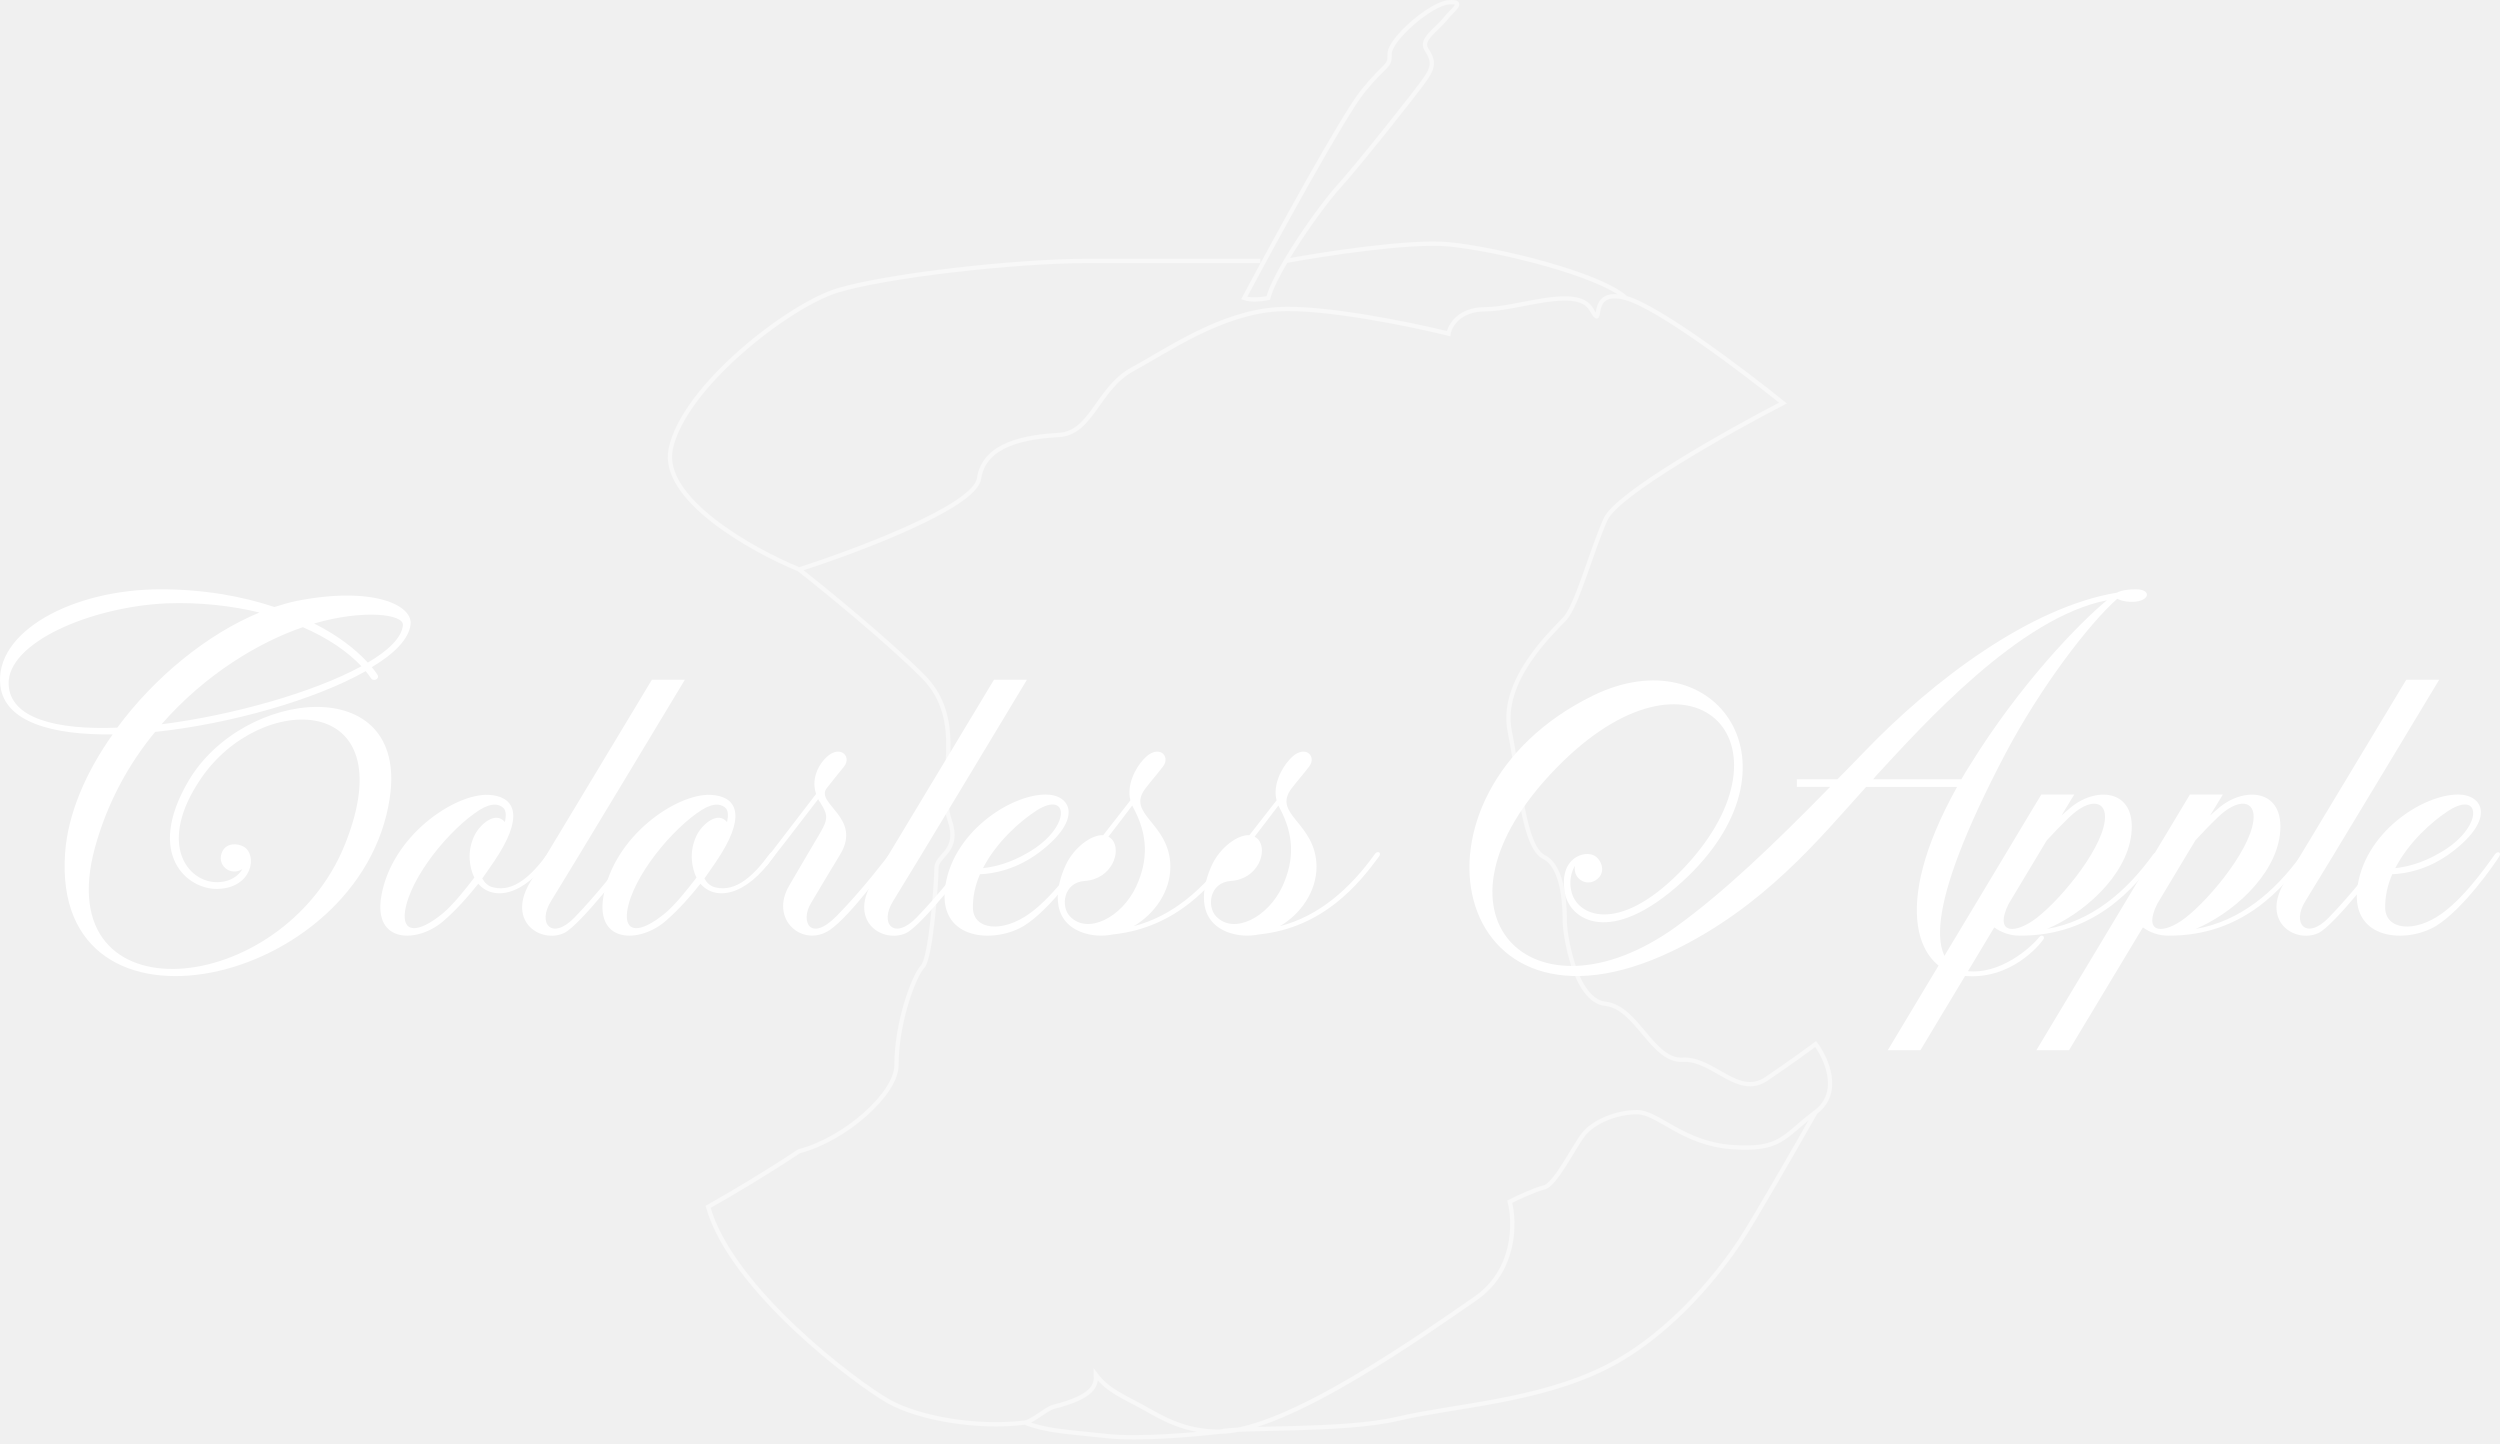
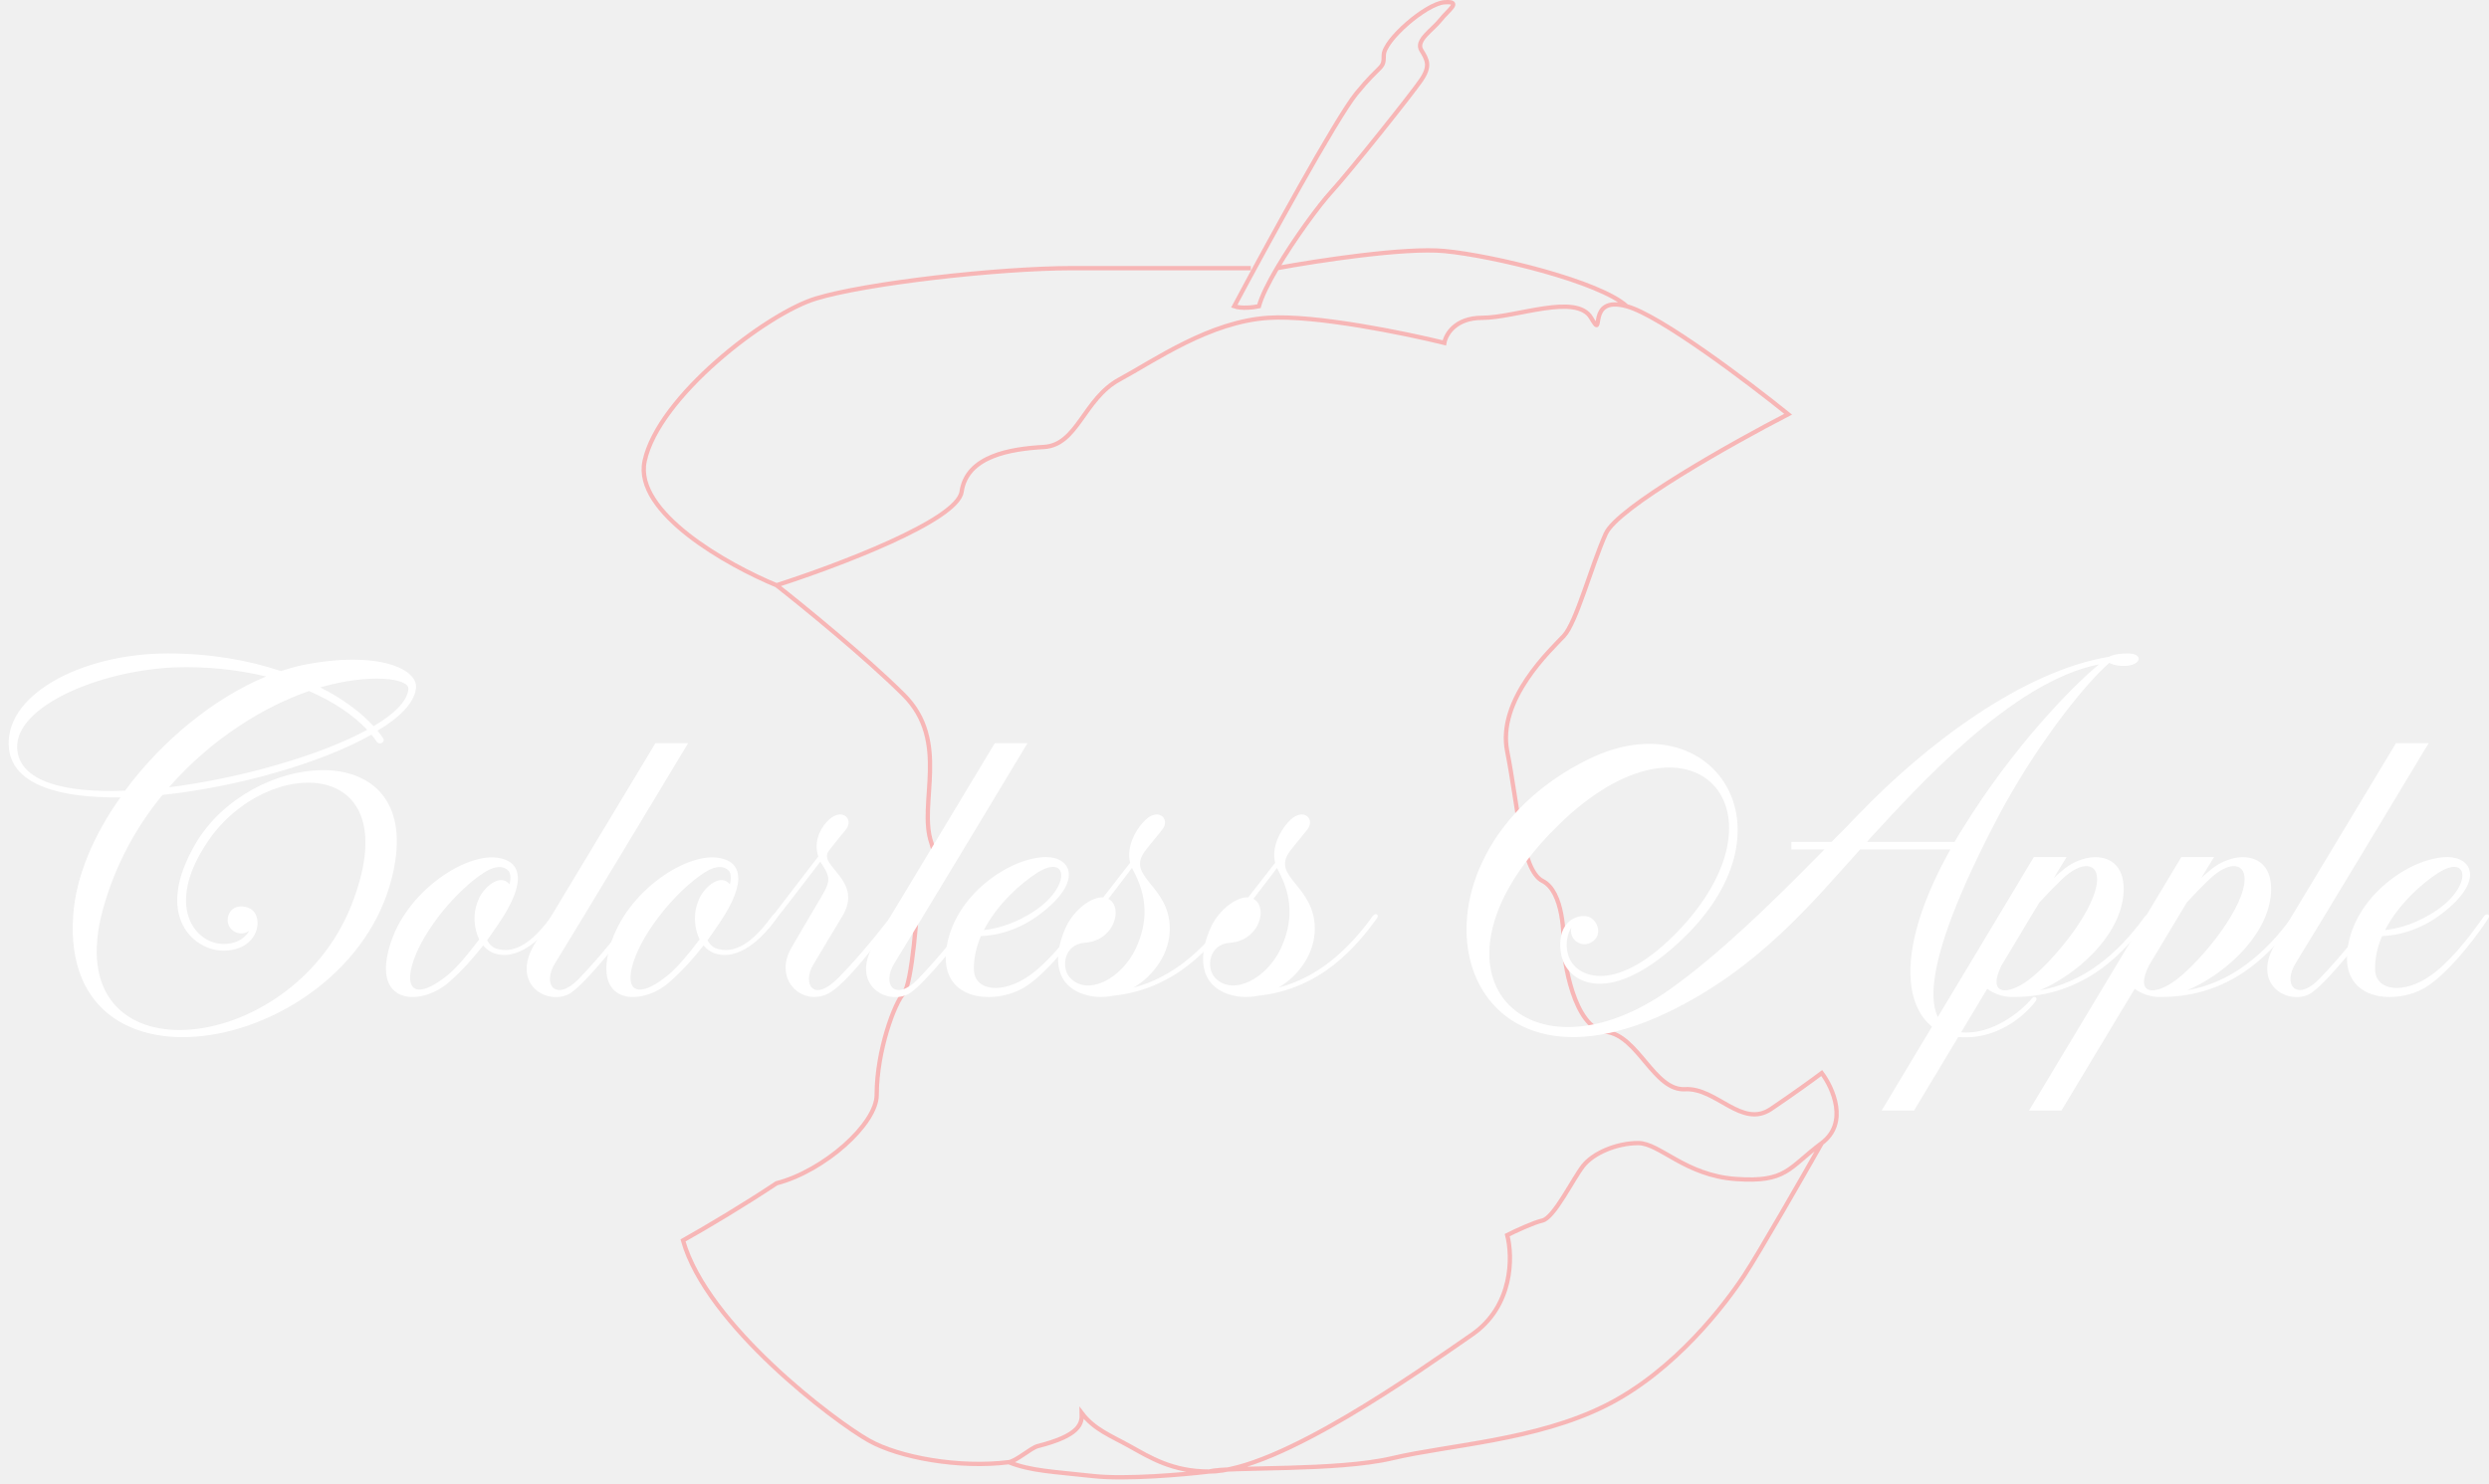
- <svg xmlns="http://www.w3.org/2000/svg" width="575" height="332" viewBox="0 0 575 332" fill="none">
-   <path d="M183.784 130.975C197.194 126.685 224.248 116.495 225.181 110.06C226.347 102.015 236.096 100.464 243.599 100.033C251.102 99.602 252.509 89.249 260.481 84.936C268.454 80.623 280.646 71.996 293.777 71.133C304.282 70.443 324.415 74.584 333.169 76.74C333.482 74.871 335.608 71.133 341.61 71.133C349.114 71.133 362.713 65.525 365.996 71.133C369.279 76.74 364.589 65.956 373.968 68.545M183.784 130.975C189.751 135.651 203.787 147.095 212.195 155.459C222.705 165.916 215.385 179.795 218.415 188.603C220.934 195.927 215.385 196.536 215.385 199.692C215.385 202.849 214.125 220.366 212.195 222.339C210.265 224.312 206.189 235.023 206.189 245.026C206.189 251.474 194.5 262.003 183.784 264.791C176.26 269.782 168.394 274.473 162.863 277.578C168.225 296.518 196.752 318.022 204.473 322.362C211.196 326.141 224.586 328.594 235.723 327.194M183.784 130.975C172.931 126.508 151.836 114.701 154.275 103.207C157.322 88.839 181.438 70.239 192.552 66.831C203.666 63.424 233.303 60.016 250.142 60.016C263.613 60.016 282.249 60.016 289.882 60.016M373.968 68.545C381.472 70.615 401.168 85.511 410.078 92.701C397.572 99.171 371.905 113.578 369.279 119.444C365.996 126.777 362.713 139.286 359.9 142.306C357.086 145.325 344.893 156.54 347.238 168.187C349.583 179.833 350.367 194.723 355.133 197.134C359.9 199.545 359.9 209.589 359.9 212C359.9 214.411 362.02 230.081 369.279 230.884C376.537 231.688 380.032 244.143 387.021 243.741C394.01 243.34 399.688 252.581 406.241 248.161C411.482 244.625 415.996 241.331 417.598 240.125C420.105 243.473 423.614 251.295 417.598 255.795M373.968 68.545C367.999 63.058 344.237 57.237 333.169 56.188C324.315 55.348 304.532 58.39 295.747 60.016M417.598 255.795C410.078 261.42 409.735 264.634 398.378 263.831C387.021 263.027 381.342 255.795 376.537 255.795C371.732 255.795 366.461 258.024 364.199 260.927C361.937 263.831 357.701 272.52 355.133 273.114C353.079 273.59 349.014 275.492 347.238 276.384C348.475 281.14 348.623 292.257 339.316 298.678C327.682 306.703 296.013 329.294 280.501 329.294M417.598 255.795C413.158 263.633 403.469 280.534 400.236 285.433C396.194 291.557 384.925 306.68 369.279 314.521C353.633 322.362 334.136 323.321 321.534 326.307C308.932 329.294 284.882 328.102 280.501 329.294M280.501 329.294C274.916 329.965 261.922 331.107 254.628 330.301C245.509 329.294 240.754 329.18 235.723 327.194M280.501 329.294C272.339 329.294 267.31 326.13 262.764 323.6C258.672 321.322 254.819 319.877 252.063 316.215C252.143 318.584 251.666 321.211 242.229 323.6C240.704 323.986 237.377 326.986 235.723 327.194M295.747 60.016C299.653 53.386 305.184 45.885 307.866 42.961C311.874 38.592 325.964 20.934 328.021 17.876C330.078 14.819 329.392 13.461 328.021 11.254C326.65 9.047 330.592 6.682 332.307 4.474C334.021 2.267 337.278 0.217 333.169 0.532C329.061 0.848 319.621 9.046 319.621 12.358C319.621 15.669 319.099 14.059 313.494 20.934C309.009 26.433 293.407 54.966 286.167 68.545C287.805 69.135 290.531 68.791 291.689 68.545C292.286 66.352 293.818 63.29 295.747 60.016Z" stroke="white" stroke-opacity="0.5" />
-   <g clip-path="url(#clip0_11_18)">
-     <path d="M94.424 143.687C94.003 146.989 90.704 150.36 85.51 153.451C86.001 154.014 86.423 154.575 86.774 155.137C87.476 156.121 85.932 156.823 85.37 156.05C85.019 155.488 84.528 154.926 84.106 154.364C72.455 160.967 52.943 166.516 35.677 168.343C29.641 175.648 24.728 184.499 21.85 194.895C10.971 234.724 65.155 229.807 79.404 194.052C93.301 159.07 59.822 158.93 46.205 179.09C36.098 193.912 43.046 202.974 49.995 202.904C54.347 202.833 55.75 199.883 55.75 199.883C52.942 201.709 49.573 198.829 51.187 195.738C52.17 193.842 54.627 193.912 56.1 194.755C59.259 196.652 58.065 204.238 50.064 204.449C43.186 204.66 33.36 196.652 43.327 179.653C55.82 158.298 94.002 154.223 89.65 183.516C83.193 226.999 11.672 242.874 14.971 196.231C15.602 187.17 19.743 177.616 25.92 168.905C11.954 169.116 1.145 166.026 0.093 157.807C-1.452 145.373 16.586 135.539 36.941 135.539C46.697 135.539 55.541 137.084 63.121 139.613C64.876 139.051 66.561 138.559 68.244 138.208C85.791 134.767 95.056 139.192 94.424 143.687ZM59.682 140.877C53.294 139.332 46.065 138.489 38.345 138.77C21.008 139.543 1.566 147.762 1.988 157.455C2.339 165.253 13.007 167.923 26.974 167.36C35.537 155.77 47.61 145.865 59.682 140.877ZM83.124 153.241C79.966 149.87 75.334 146.709 69.648 144.25C59.611 147.692 47.188 155.067 37.151 166.588C53.715 164.48 72.175 159.211 83.124 153.241ZM92.669 143.828C92.951 141.228 83.615 140.104 72.245 143.406C77.439 146.005 81.65 149.166 84.598 152.398C89.371 149.588 92.389 146.638 92.669 143.828Z" fill="white" />
-     <path d="M126.92 196.933C120.321 206.417 113.303 207.119 110.005 203.255C107.899 205.925 105.232 209.015 102.003 211.825C96.108 216.954 85.86 217.094 87.685 206.206C90.001 192.298 104.53 182.463 112.391 182.815C117.936 183.096 120.604 186.96 114.778 196.372C113.304 198.76 111.409 201.289 110.918 202.062C111.479 203.045 112.252 203.818 113.445 204.099C118.288 205.293 122.429 201.149 125.938 196.372C126.569 195.529 127.481 196.161 126.92 196.933ZM116.111 189.066C116.111 189.066 116.672 187.099 115.971 186.045C115.058 184.921 113.163 184.5 110.355 186.256C103.547 190.541 94.353 201.64 93.16 209.577C92.458 214.495 95.967 214.916 101.933 209.999C104.109 208.173 106.846 204.801 109.093 201.851C108.039 199.673 107.268 195.95 109.163 192.086C110.425 189.558 114.005 186.467 116.111 189.066Z" fill="white" />
-     <path d="M145.659 196.794C144.817 198.058 133.306 213.02 129.657 214.636C124.463 216.954 116.672 212.177 121.726 203.256C123.62 199.955 145.168 164.341 149.94 156.332H157.521C157.521 156.332 130.007 202.062 126.779 207.19C123.48 212.389 126.919 216.392 132.113 211.053C137.377 205.645 142.781 198.62 144.607 196.302C145.238 195.529 146.081 196.091 145.659 196.794Z" fill="white" />
-     <path d="M178.014 196.933C171.416 206.417 164.398 207.119 161.099 203.255C158.994 205.925 156.326 209.015 153.098 211.825C147.202 216.954 136.954 217.094 138.78 206.206C141.096 192.298 155.625 182.463 163.486 182.815C169.031 183.096 171.698 186.96 165.872 196.372C164.398 198.76 162.504 201.289 162.012 202.062C162.574 203.045 163.346 203.818 164.539 204.099C169.382 205.293 173.524 201.149 177.033 196.372C177.663 195.529 178.575 196.161 178.014 196.933ZM167.205 189.066C167.205 189.066 167.767 187.099 167.065 186.045C166.152 184.921 164.257 184.5 161.45 186.256C154.642 190.541 145.447 201.64 144.254 209.577C143.553 214.495 147.062 214.916 153.028 209.999C155.203 208.173 157.941 204.801 160.187 201.851C159.134 199.673 158.362 195.95 160.257 192.086C161.521 189.558 165.1 186.467 167.205 189.066Z" fill="white" />
-     <path d="M205.457 197.075C204.545 198.339 195.561 210.773 190.788 213.934C184.682 218.007 176.891 211.545 181.523 203.678C183.208 200.727 184.471 198.69 187.209 193.983C190.437 188.575 190.858 188.083 188.612 184.5C188.402 184.29 188.331 184.079 188.191 183.798C183.839 189.488 178.084 196.934 176.399 199.041C175.908 199.673 174.995 199.112 175.627 198.339C177.312 196.161 183.278 188.363 187.7 182.603C186.647 179.512 187.91 176.562 189.524 174.736C192.893 170.872 196.052 173.822 194.157 176.281C192.753 178.037 191.279 179.793 190.156 181.268C187.418 184.851 198.367 188.082 193.244 196.511C191.49 199.391 188.051 205.151 186.506 207.751C184.05 211.824 186.296 216.882 192.402 210.701C198.368 204.66 203.983 197.214 204.685 196.301C205.246 195.529 206.229 196.02 205.457 197.075Z" fill="white" />
-     <path d="M224.336 196.794C223.494 198.058 211.983 213.02 208.334 214.636C203.14 216.954 195.35 212.177 200.403 203.256C202.298 199.955 223.845 164.341 228.618 156.332H236.198C236.198 156.332 208.685 202.062 205.456 207.19C202.157 212.389 205.596 216.392 210.791 211.053C216.054 205.645 221.459 198.62 223.284 196.302C223.915 195.529 224.758 196.091 224.336 196.794Z" fill="white" />
-     <path d="M250.024 196.933C249.041 198.619 241.671 209.156 235.495 212.95C228.757 217.024 216.123 216.321 217.316 204.591C218.72 191.665 232.266 182.744 240.548 182.744C246.233 182.744 249.251 188.294 239.144 195.951C233.88 199.955 228.686 200.938 225.388 201.079C224.334 203.537 223.703 206.207 223.773 208.876C223.914 213.863 230.512 214.636 236.758 210.141C242.794 205.856 248.549 197.004 249.04 196.442C249.743 195.599 250.516 196.161 250.024 196.933ZM226.09 199.673C228.617 199.392 232.126 198.619 236.337 196.161C246.374 190.471 246.023 181.62 238.443 186.397C234.583 188.855 229.108 193.773 226.09 199.673Z" fill="white" />
-     <path d="M283.503 197.075C278.94 203.256 270.798 213.371 255.989 214.917C253.532 215.409 251.006 215.268 248.619 214.355C241.39 211.475 242.864 203.748 245.18 198.831C247.075 194.896 251.006 191.946 253.743 192.087C255.709 189.557 257.955 186.677 259.99 184.079C259.078 180.496 261.183 176.633 262.938 174.736C266.307 170.872 269.395 173.823 267.5 176.282C266.167 178.038 264.622 179.794 263.499 181.269C258.797 187.38 269.114 189.136 269.185 199.322C269.185 205.082 265.535 210.21 260.762 213.02C269.746 210.702 276.904 204.38 282.59 196.442C283.222 195.529 284.275 196.091 283.503 197.075ZM261.324 203.888C264.131 197.776 264.061 192.016 260.622 185.694C260.552 185.554 260.481 185.414 260.412 185.272C258.657 187.661 256.691 190.119 254.937 192.438C255.217 192.579 255.499 192.789 255.779 193.07C258.026 195.739 255.779 202.202 249.463 202.623C244.55 202.974 243.918 208.523 246.094 210.772C250.163 215.057 258.025 210.983 261.324 203.888Z" fill="white" />
-     <path d="M317.121 197.075C312.559 203.256 304.418 213.371 289.608 214.917C287.151 215.409 284.625 215.268 282.237 214.355C275.009 211.475 276.483 203.748 278.798 198.831C280.693 194.896 284.624 191.946 287.362 192.087C289.327 189.557 291.573 186.677 293.608 184.079C292.695 180.496 294.802 176.633 296.555 174.736C299.925 170.872 303.013 173.823 301.118 176.282C299.784 178.038 298.241 179.794 297.117 181.269C292.415 187.38 302.732 189.136 302.802 199.322C302.802 205.082 299.152 210.21 294.38 213.02C303.364 210.702 310.522 204.38 316.209 196.442C316.841 195.529 317.893 196.091 317.121 197.075ZM294.943 203.888C297.75 197.776 297.68 192.016 294.24 185.694C294.17 185.554 294.1 185.414 294.03 185.272C292.275 187.661 290.31 190.119 288.556 192.438C288.836 192.579 289.117 192.789 289.397 193.07C291.644 195.739 289.398 202.202 283.081 202.623C278.167 202.974 277.536 208.523 279.711 210.772C283.783 215.057 291.643 210.983 294.943 203.888Z" fill="white" />
-     <path d="M490.553 138.419C488.237 138.489 486.974 137.716 486.974 137.716C480.447 143.477 469.357 158.018 461.285 173.261C442.264 209.438 443.598 222.223 452.371 223.346C460.092 224.26 467.181 217.867 469.006 215.549C469.638 214.777 470.409 215.409 469.989 216.041C469.147 217.305 462.549 225.383 451.951 224.47C441.142 223.487 434.474 209.016 450.126 180.988H429.21C418.19 193.211 405.626 208.665 384.57 218.78C333.474 243.226 319.997 182.674 366.391 159.984C394.677 146.146 416.014 176.211 386.957 202.764C370.182 218.077 360.987 211.334 359.934 205.433C358.39 197.145 364.637 195.458 366.813 196.863C368.287 197.776 369.199 200.165 367.796 201.78C365.479 204.379 361.619 202.343 362.251 199.111C362.251 199.111 360.425 201.78 361.549 205.504C363.233 210.983 372.989 214.846 387.518 199.392C414.33 170.732 389.062 144.741 357.969 176.633C325.332 210.07 352.564 236.833 385.483 213.16C396.221 205.433 407.732 194.475 420.927 180.987H413.277V179.231H422.611C424.647 177.194 426.682 175.087 428.788 172.909C444.51 156.542 466.9 139.613 486.904 136.311C486.904 136.311 488.026 135.539 491.255 135.539C495.045 135.539 494.414 138.349 490.553 138.419ZM484.587 138.068C464.373 142.001 442.195 166.869 431.596 178.319C431.315 178.67 431.034 178.95 430.824 179.231H451.108C451.741 178.177 452.372 177.054 453.073 176C464.654 157.245 478.341 143.196 484.587 138.068Z" fill="white" />
-     <path d="M496.167 197.145C491.114 203.889 481.918 215.338 464.442 215.198C462.406 215.198 460.301 214.495 458.687 213.301L441.701 241.539H434.19L469.495 182.744H477.076L474.128 187.591C474.689 187.099 475.181 186.607 475.812 186.116C481.707 180.777 491.464 181.199 490.2 191.946C489.007 201.641 479.041 210.21 470.828 213.653C481.006 211.897 489.007 205.153 495.183 196.583C495.886 195.669 496.869 196.161 496.167 197.145ZM467.461 211.826C472.795 208.243 483.183 196.091 484.095 188.785C484.727 184.009 480.656 183.376 475.883 188.013C474.199 189.629 472.093 191.807 470.76 193.282L461.986 207.893C458.827 214.285 462.687 214.987 467.461 211.826Z" fill="white" />
-     <path d="M530.348 197.145C525.295 203.889 516.1 215.338 498.624 215.198C496.588 215.198 494.482 214.495 492.868 213.301L475.882 241.539H468.372L503.677 182.744H511.257L508.309 187.591C508.871 187.099 509.362 186.607 509.994 186.116C515.889 180.777 525.645 181.199 524.382 191.946C523.188 201.641 513.222 210.21 505.01 213.653C515.186 211.897 523.188 205.153 529.365 196.583C530.068 195.669 531.05 196.161 530.348 197.145ZM501.642 211.826C506.976 208.243 517.363 196.091 518.276 188.785C518.908 184.009 514.836 183.376 510.064 188.013C508.379 189.629 506.274 191.807 504.94 193.282L496.167 207.893C493.008 214.285 496.869 214.987 501.642 211.826Z" fill="white" />
-     <path d="M549.158 196.794C548.316 198.058 536.805 213.02 533.155 214.636C527.961 216.954 520.17 212.177 525.223 203.256C527.119 199.955 548.666 164.341 553.439 156.332H561.019C561.019 156.332 533.505 202.062 530.277 207.19C526.978 212.389 530.418 216.392 535.611 211.053C540.876 205.645 546.28 198.62 548.104 196.302C548.737 195.529 549.579 196.091 549.158 196.794Z" fill="white" />
-     <path d="M574.846 196.933C573.863 198.619 566.494 209.156 560.317 212.95C553.579 217.024 540.945 216.321 542.138 204.591C543.542 191.665 557.088 182.744 565.37 182.744C571.055 182.744 574.073 188.294 563.967 195.951C558.702 199.955 553.509 200.938 550.21 201.079C549.157 203.537 548.526 206.207 548.596 208.876C548.737 213.863 555.334 214.636 561.581 210.141C567.617 205.856 573.372 197.004 573.863 196.442C574.565 195.599 575.337 196.161 574.846 196.933ZM550.911 199.673C553.438 199.392 556.948 198.619 561.159 196.161C571.196 190.471 570.845 181.62 563.264 186.397C559.404 188.855 553.93 193.773 550.911 199.673Z" fill="white" />
+ <svg xmlns="http://www.w3.org/2000/svg" width="577" height="344" viewBox="0 0 577 344" fill="none">
+   <path d="M180.017 135.714C193.914 131.268 221.951 120.709 222.917 114.039C224.126 105.703 234.229 104.096 242.004 103.649C249.78 103.202 251.238 92.473 259.5 88.003C267.762 83.533 280.398 74.593 294.005 73.699C304.891 72.983 325.757 77.275 334.828 79.51C335.152 77.573 337.356 73.699 343.576 73.699C351.352 73.699 365.446 67.888 368.848 73.699C372.25 79.51 367.39 68.334 377.109 71.016M180.017 135.714C186.201 140.56 200.747 152.42 209.46 161.088C220.351 171.924 212.766 186.308 215.906 195.436C218.516 203.025 212.766 203.657 212.766 206.928C212.766 210.199 211.46 228.352 209.46 230.397C207.459 232.441 203.236 243.542 203.236 253.909C203.236 260.59 191.122 271.502 180.017 274.391C172.22 279.564 164.067 284.425 158.336 287.643C163.893 307.27 193.456 329.555 201.457 334.053C208.425 337.97 222.301 340.512 233.842 339.061M180.017 135.714C168.77 131.085 146.909 118.849 149.435 106.937C152.594 92.048 177.586 72.772 189.103 69.241C200.621 65.709 231.334 62.178 248.785 62.178C262.746 62.178 282.058 62.178 289.969 62.178M377.109 71.016C384.885 73.162 405.297 88.599 414.531 96.05C401.571 102.755 374.971 117.685 372.25 123.765C368.848 131.364 365.446 144.327 362.53 147.457C359.614 150.586 346.978 162.208 349.408 174.278C351.838 186.347 352.65 201.778 357.59 204.277C362.53 206.775 362.53 217.184 362.53 219.683C362.53 222.181 364.727 238.42 372.25 239.253C379.772 240.085 383.393 252.993 390.636 252.577C397.879 252.161 403.764 261.737 410.554 257.157C415.986 253.493 420.664 250.079 422.324 248.83C424.922 252.299 428.558 260.405 422.324 265.068M377.109 71.016C370.923 65.331 346.298 59.298 334.828 58.211C325.653 57.34 305.151 60.493 296.047 62.178M422.324 265.068C414.531 270.898 414.176 274.229 402.406 273.396C390.636 272.563 384.751 265.068 379.772 265.068C374.792 265.068 369.33 267.378 366.985 270.387C364.641 273.396 360.251 282.401 357.59 283.017C355.461 283.51 351.248 285.481 349.408 286.405C350.69 291.334 350.843 302.855 341.198 309.509C329.142 317.826 296.322 341.237 280.247 341.237M422.324 265.068C417.723 273.191 407.682 290.707 404.331 295.783C400.142 302.13 388.464 317.802 372.25 325.927C356.035 334.053 335.83 335.047 322.771 338.142C309.711 341.237 284.787 340.001 280.247 341.237M280.247 341.237C274.459 341.933 260.993 343.116 253.434 342.281C243.984 341.237 239.056 341.119 233.842 339.061M280.247 341.237C271.788 341.237 266.576 337.958 261.866 335.336C257.625 332.976 253.632 331.478 250.776 327.683C250.859 330.138 250.365 332.86 240.585 335.336C239.004 335.736 235.556 338.846 233.842 339.061M296.047 62.178C300.094 55.307 305.826 47.534 308.606 44.503C312.759 39.976 327.361 21.676 329.493 18.508C331.625 15.339 330.914 13.932 329.493 11.645C328.072 9.357 332.158 6.906 333.934 4.619C335.711 2.331 339.086 0.207 334.828 0.533C330.571 0.86 320.788 9.357 320.788 12.788C320.788 16.22 320.247 14.552 314.438 21.676C309.791 27.375 293.622 56.944 286.119 71.016C287.816 71.628 290.641 71.271 291.841 71.016C292.46 68.744 294.048 65.571 296.047 62.178Z" stroke="#FF7A7A" stroke-opacity="0.49" />
+   <g clip-path="url(#clip0_37_1004)">
+     <path d="M96.424 159.682C96.003 162.984 92.704 166.355 87.51 169.446C88.001 170.009 88.423 170.57 88.774 171.132C89.476 172.116 87.932 172.818 87.37 172.045C87.019 171.483 86.528 170.921 86.106 170.359C74.455 176.962 54.943 182.511 37.677 184.338C31.641 191.643 26.728 200.494 23.85 210.89C12.971 250.719 67.155 245.802 81.404 210.048C95.301 175.065 61.822 174.925 48.205 195.085C38.098 209.907 45.046 218.969 51.995 218.899C56.347 218.828 57.75 215.878 57.75 215.878C54.942 217.704 51.573 214.824 53.187 211.733C54.17 209.837 56.627 209.907 58.1 210.75C61.259 212.647 60.065 220.233 52.064 220.444C45.186 220.655 35.36 212.647 45.327 195.648C57.82 174.293 96.002 170.219 91.65 199.511C85.193 242.994 13.672 258.869 16.971 212.226C17.602 203.165 21.743 193.611 27.92 184.9C13.954 185.111 3.145 182.021 2.093 173.802C0.548 161.368 18.586 151.534 38.941 151.534C48.697 151.534 57.541 153.08 65.121 155.608C66.876 155.046 68.561 154.554 70.244 154.203C87.791 150.762 97.056 155.187 96.424 159.682ZM61.682 156.872C55.294 155.327 48.065 154.485 40.345 154.765C23.008 155.538 3.566 163.757 3.988 173.45C4.339 181.248 15.007 183.918 28.974 183.355C37.537 171.765 49.61 161.86 61.682 156.872ZM85.124 169.236C81.966 165.865 77.334 162.704 71.648 160.245C61.611 163.687 49.188 171.063 39.151 182.583C55.715 180.475 74.175 175.206 85.124 169.236ZM94.669 159.823C94.951 157.224 85.615 156.099 74.245 159.402C79.439 162 83.65 165.161 86.598 168.393C91.371 165.583 94.389 162.633 94.669 159.823Z" fill="white" />
+     <path d="M128.92 212.928C122.321 222.412 115.303 223.114 112.005 219.25C109.899 221.92 107.232 225.011 104.003 227.821C98.108 232.949 87.86 233.089 89.685 222.201C92.001 208.293 106.53 198.458 114.391 198.81C119.936 199.091 122.604 202.955 116.778 212.367C115.304 214.755 113.409 217.284 112.918 218.057C113.479 219.04 114.252 219.813 115.445 220.094C120.288 221.288 124.429 217.144 127.938 212.367C128.569 211.524 129.481 212.156 128.92 212.928ZM118.111 205.061C118.111 205.061 118.672 203.094 117.971 202.04C117.058 200.916 115.163 200.495 112.355 202.251C105.547 206.536 96.353 217.635 95.16 225.572C94.458 230.49 97.967 230.911 103.933 225.994C106.109 224.168 108.846 220.796 111.093 217.846C110.039 215.668 109.268 211.945 111.163 208.082C112.425 205.553 116.005 202.462 118.111 205.061Z" fill="white" />
+     <path d="M147.659 212.789C146.817 214.053 135.306 229.015 131.657 230.631C126.463 232.949 118.672 228.173 123.726 219.251C125.62 215.95 147.168 180.336 151.94 172.327H159.521C159.521 172.327 132.007 218.057 128.779 223.185C125.48 228.384 128.919 232.387 134.113 227.048C139.377 221.64 144.781 214.615 146.607 212.297C147.238 211.524 148.081 212.086 147.659 212.789Z" fill="white" />
+     <path d="M180.014 212.928C173.416 222.412 166.398 223.114 163.099 219.25C160.994 221.92 158.326 225.011 155.098 227.821C149.202 232.949 138.954 233.089 140.78 222.201C143.096 208.293 157.625 198.458 165.486 198.81C171.031 199.091 173.698 202.955 167.872 212.367C166.398 214.755 164.504 217.284 164.012 218.057C164.574 219.04 165.346 219.813 166.539 220.094C171.382 221.288 175.524 217.144 179.033 212.367C179.663 211.524 180.575 212.156 180.014 212.928ZM169.205 205.061C169.205 205.061 169.767 203.094 169.065 202.04C168.152 200.916 166.257 200.495 163.45 202.251C156.642 206.536 147.447 217.635 146.254 225.572C145.553 230.49 149.062 230.911 155.028 225.994C157.203 224.168 159.941 220.796 162.187 217.846C161.134 215.668 160.362 211.945 162.257 208.082C163.521 205.553 167.1 202.462 169.205 205.061Z" fill="white" />
+     <path d="M207.457 213.07C206.545 214.334 197.561 226.768 192.788 229.929C186.682 234.002 178.891 227.54 183.523 219.673C185.208 216.722 186.471 214.685 189.209 209.978C192.437 204.57 192.858 204.078 190.612 200.495C190.402 200.285 190.331 200.074 190.191 199.793C185.839 205.483 180.084 212.929 178.399 215.036C177.908 215.668 176.995 215.107 177.627 214.334C179.312 212.156 185.278 204.358 189.7 198.598C188.647 195.507 189.91 192.557 191.524 190.731C194.893 186.867 198.052 189.817 196.157 192.276C194.753 194.032 193.279 195.788 192.156 197.263C189.418 200.846 200.367 204.077 195.244 212.506C193.49 215.386 190.051 221.146 188.506 223.746C186.05 227.819 188.296 232.878 194.402 226.696C200.368 220.655 205.983 213.209 206.685 212.296C207.246 211.525 208.229 212.015 207.457 213.07Z" fill="white" />
+     <path d="M226.336 212.789C225.494 214.053 213.983 229.015 210.334 230.631C205.14 232.949 197.35 228.173 202.403 219.251C204.298 215.95 225.845 180.336 230.618 172.327H238.198C238.198 172.327 210.685 218.057 207.456 223.185C204.157 228.384 207.596 232.387 212.791 227.048C218.054 221.64 223.459 214.615 225.284 212.297C225.915 211.524 226.758 212.086 226.336 212.789Z" fill="white" />
+     <path d="M252.024 212.929C251.041 214.614 243.671 225.151 237.495 228.945C230.757 233.019 218.123 232.317 219.316 220.586C220.72 207.661 234.266 198.739 242.548 198.739C248.233 198.739 251.251 204.289 241.144 211.946C235.88 215.95 230.686 216.933 227.388 217.074C226.334 219.532 225.703 222.202 225.773 224.871C225.914 229.858 232.512 230.631 238.758 226.136C244.794 221.851 250.549 213 251.04 212.437C251.743 211.595 252.516 212.156 252.024 212.929ZM228.09 215.668C230.617 215.387 234.126 214.614 238.337 212.156C248.374 206.466 248.023 197.615 240.443 202.392C236.583 204.851 231.108 209.768 228.09 215.668Z" fill="white" />
+     <path d="M285.503 213.07C280.94 219.251 272.798 229.366 257.989 230.912C255.532 231.404 253.006 231.263 250.619 230.35C243.39 227.47 244.864 219.743 247.18 214.826C249.075 210.892 253.006 207.941 255.743 208.082C257.709 205.553 259.955 202.672 261.99 200.074C261.078 196.491 263.183 192.628 264.938 190.731C268.307 186.867 271.395 189.818 269.5 192.277C268.167 194.033 266.622 195.789 265.499 197.264C260.797 203.375 271.114 205.131 271.185 215.317C271.185 221.077 267.535 226.205 262.762 229.015C271.746 226.697 278.904 220.375 284.59 212.437C285.222 211.524 286.275 212.086 285.503 213.07ZM263.324 219.883C266.131 213.771 266.061 208.011 262.622 201.689C262.552 201.549 262.481 201.409 262.412 201.267C260.657 203.656 258.691 206.114 256.937 208.433C257.217 208.574 257.499 208.785 257.779 209.065C260.026 211.734 257.779 218.197 251.463 218.619C246.55 218.97 245.918 224.519 248.094 226.767C252.163 231.052 260.025 226.978 263.324 219.883Z" fill="white" />
+     <path d="M319.121 213.07C314.559 219.251 306.418 229.366 291.608 230.912C289.151 231.404 286.625 231.263 284.237 230.35C277.009 227.47 278.483 219.743 280.798 214.826C282.693 210.892 286.624 207.941 289.362 208.082C291.327 205.553 293.573 202.672 295.608 200.074C294.695 196.491 296.802 192.628 298.555 190.731C301.925 186.867 305.013 189.818 303.118 192.277C301.784 194.033 300.241 195.789 299.117 197.264C294.415 203.375 304.732 205.131 304.802 215.317C304.802 221.077 301.152 226.205 296.38 229.015C305.364 226.697 312.522 220.375 318.209 212.437C318.841 211.524 319.893 212.086 319.121 213.07ZM296.943 219.883C299.75 213.771 299.68 208.011 296.24 201.689C296.17 201.549 296.1 201.409 296.03 201.267C294.275 203.656 292.31 206.114 290.556 208.433C290.836 208.574 291.117 208.785 291.397 209.065C293.644 211.734 291.398 218.197 285.081 218.619C280.167 218.97 279.536 224.519 281.711 226.767C285.783 231.052 293.643 226.978 296.943 219.883Z" fill="white" />
+     <path d="M492.553 154.414C490.237 154.485 488.974 153.711 488.974 153.711C482.447 159.472 471.357 174.013 463.285 189.256C444.264 225.433 445.598 238.218 454.371 239.341C462.092 240.255 469.181 233.862 471.006 231.544C471.638 230.772 472.409 231.404 471.989 232.036C471.147 233.3 464.549 241.378 453.951 240.465C443.142 239.482 436.474 225.011 452.126 196.983H431.21C420.19 209.206 407.626 224.66 386.57 234.775C335.474 259.221 321.997 198.669 368.391 175.98C396.677 162.141 418.014 192.207 388.957 218.759C372.182 234.072 362.987 227.329 361.934 221.429C360.39 213.14 366.637 211.453 368.813 212.858C370.287 213.771 371.199 216.16 369.796 217.775C367.479 220.375 363.619 218.338 364.251 215.107C364.251 215.107 362.425 217.775 363.549 221.499C365.233 226.978 374.989 230.841 389.518 215.387C416.33 186.727 391.062 160.736 359.969 192.628C327.332 226.065 354.564 252.829 387.483 229.155C398.221 221.429 409.732 210.47 422.927 196.982H415.277V195.226H424.611C426.647 193.189 428.682 191.082 430.788 188.904C446.51 172.537 468.9 155.608 488.904 152.306C488.904 152.306 490.026 151.534 493.255 151.534C497.045 151.534 496.414 154.344 492.553 154.414ZM486.587 154.063C466.373 157.997 444.195 182.864 433.596 194.314C433.315 194.665 433.034 194.946 432.824 195.226H453.108C453.741 194.172 454.372 193.049 455.073 191.995C466.654 173.24 480.341 159.191 486.587 154.063Z" fill="white" />
+     <path d="M498.167 213.14C493.114 219.884 483.918 231.334 466.442 231.193C464.406 231.193 462.301 230.49 460.687 229.296L443.701 257.534H436.19L471.495 198.739H479.076L476.128 203.586C476.689 203.095 477.181 202.602 477.812 202.111C483.707 196.773 493.464 197.194 492.2 207.941C491.007 217.636 481.041 226.205 472.828 229.648C483.006 227.892 491.007 221.148 497.183 212.578C497.886 211.664 498.869 212.156 498.167 213.14ZM469.461 227.821C474.795 224.239 485.183 212.086 486.095 204.78C486.727 200.004 482.656 199.371 477.883 204.008C476.199 205.624 474.093 207.802 472.76 209.277L463.986 223.888C460.827 230.28 464.687 230.982 469.461 227.821Z" fill="white" />
+     <path d="M532.348 213.14C527.295 219.884 518.1 231.334 500.624 231.193C498.588 231.193 496.482 230.49 494.868 229.296L477.882 257.534H470.372L505.677 198.739H513.257L510.309 203.586C510.871 203.095 511.362 202.602 511.994 202.111C517.889 196.773 527.645 197.194 526.382 207.941C525.188 217.636 515.222 226.205 507.01 229.648C517.186 227.892 525.188 221.148 531.365 212.578C532.068 211.664 533.05 212.156 532.348 213.14ZM503.642 227.821C508.976 224.239 519.363 212.086 520.276 204.78C520.908 200.004 516.836 199.371 512.064 204.008C510.379 205.624 508.274 207.802 506.94 209.277L498.167 223.888C495.008 230.28 498.869 230.982 503.642 227.821Z" fill="white" />
+     <path d="M551.158 212.789C550.316 214.053 538.805 229.015 535.155 230.631C529.961 232.949 522.17 228.173 527.223 219.251C529.119 215.95 550.666 180.336 555.439 172.327H563.019C563.019 172.327 535.505 218.057 532.277 223.185C528.978 228.384 532.418 232.387 537.611 227.048C542.876 221.64 548.28 214.615 550.104 212.297C550.737 211.524 551.579 212.086 551.158 212.789Z" fill="white" />
+     <path d="M576.846 212.929C575.863 214.614 568.494 225.151 562.317 228.945C555.579 233.019 542.945 232.317 544.138 220.586C545.542 207.661 559.088 198.739 567.37 198.739C573.055 198.739 576.073 204.289 565.967 211.946C560.702 215.95 555.509 216.933 552.21 217.074C551.157 219.532 550.526 222.202 550.596 224.871C550.737 229.858 557.334 230.631 563.581 226.136C569.617 221.851 575.372 213 575.863 212.437C576.565 211.595 577.337 212.156 576.846 212.929ZM552.911 215.668C555.438 215.387 558.948 214.614 563.159 212.156C573.196 206.466 572.845 197.615 565.264 202.392C561.404 204.851 555.93 209.768 552.911 215.668Z" fill="white" />
  </g>
  <defs>
-     <clipPath id="clip0_11_18">
-       <rect width="575" height="106" fill="white" transform="translate(0 135.539)" />
+     <clipPath id="clip0_37_1004">
+       <rect width="575" height="106" fill="white" transform="translate(2 151.534)" />
    </clipPath>
  </defs>
</svg>
